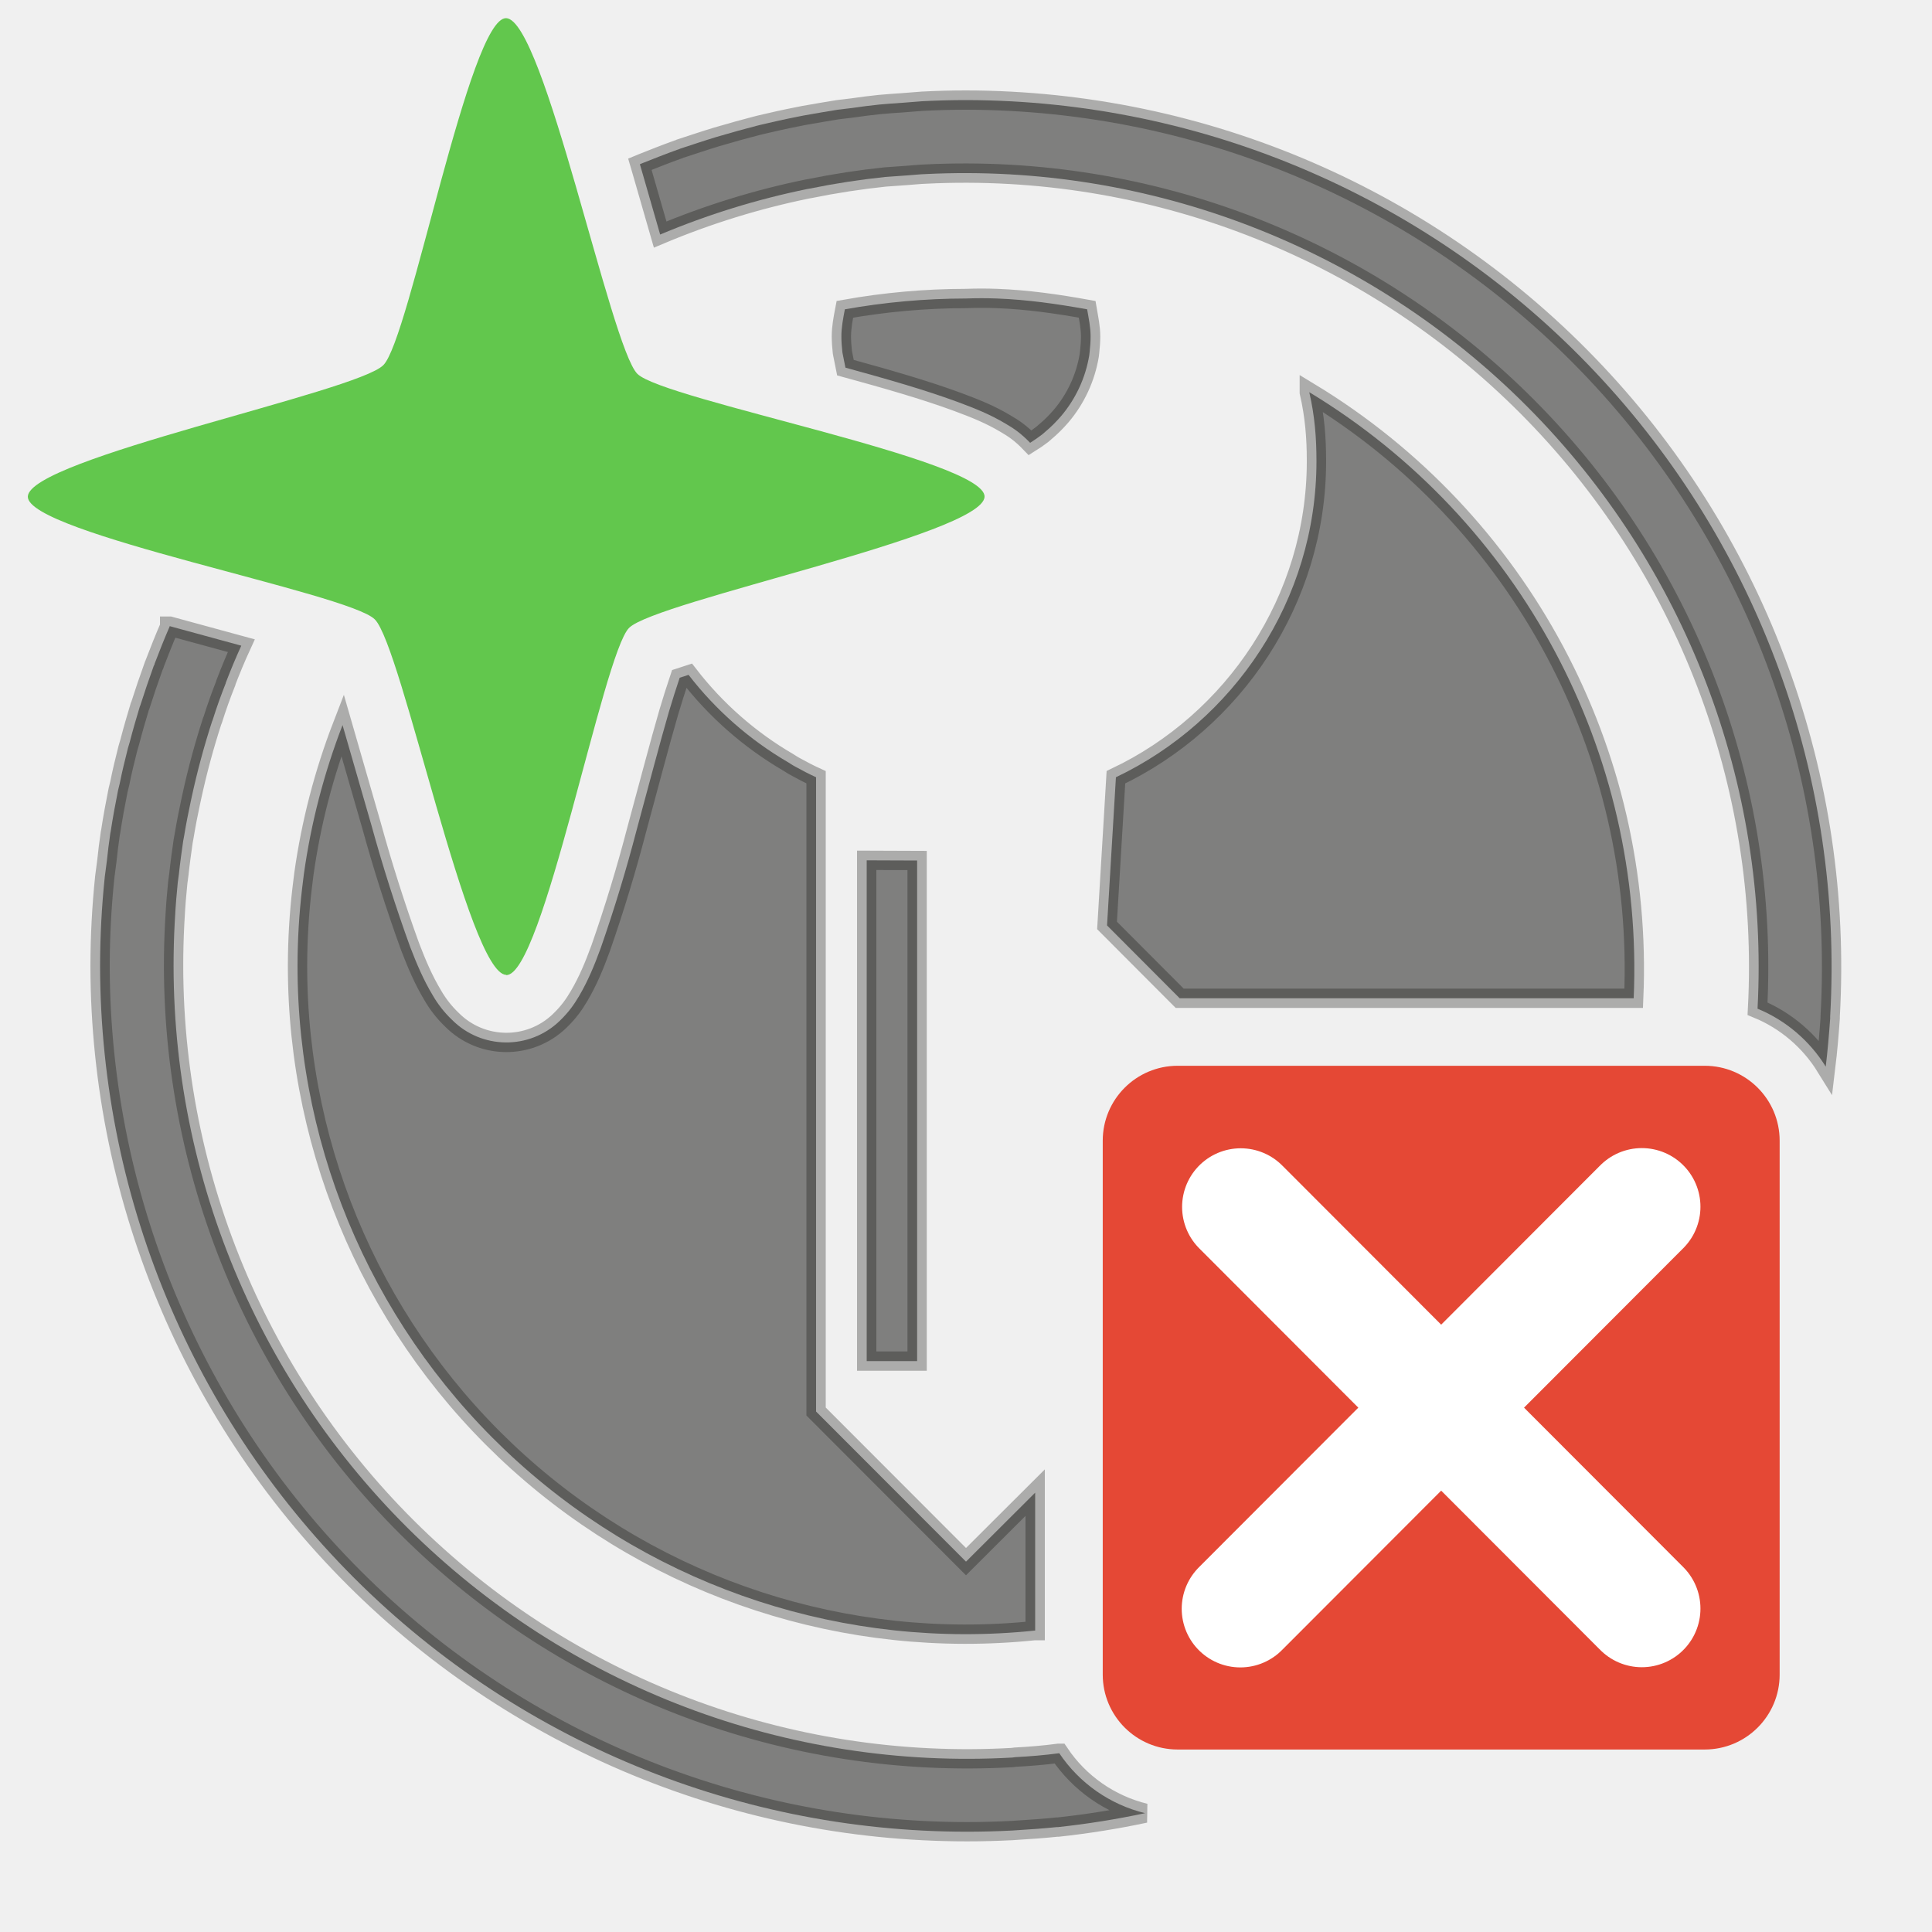
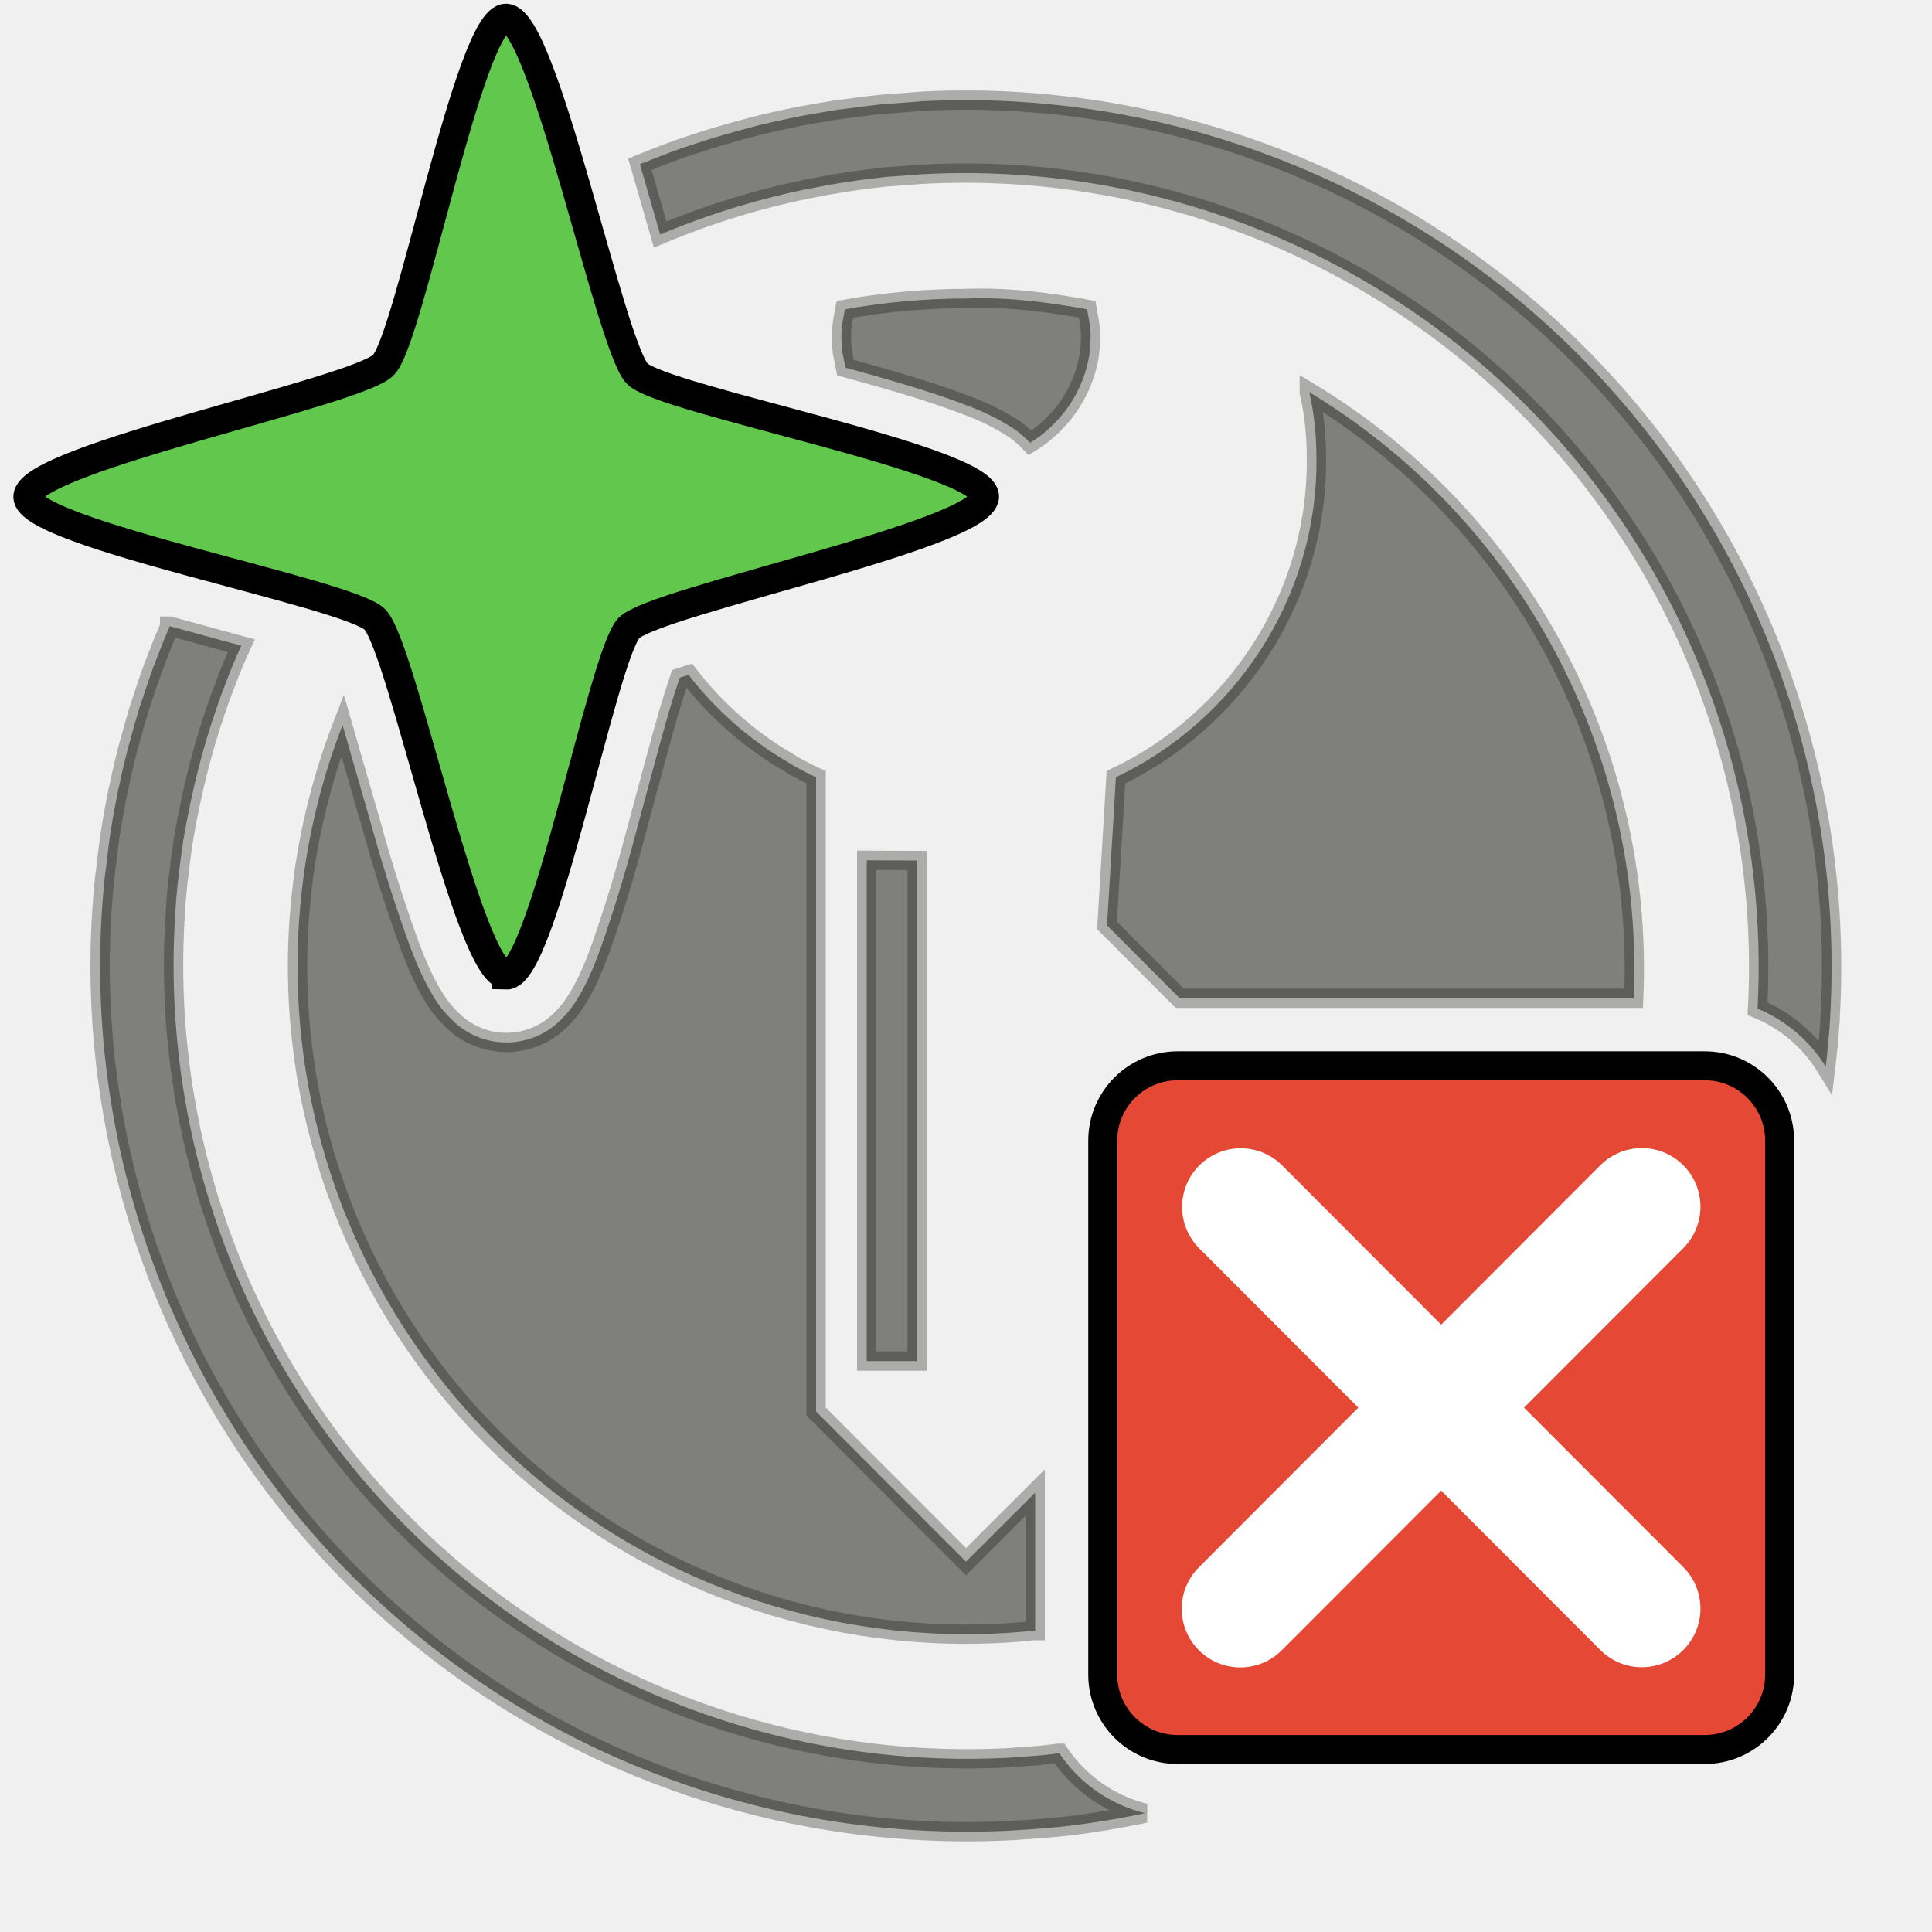
- <svg xmlns="http://www.w3.org/2000/svg" xml:space="preserve" viewBox="0 0 100 100">
-   <g style="display:inline" stroke="#0c0c0c" stroke-opacity=".8">
-     <path d="M50 5.18a43 43 0 0 0-2.27.06l-1.02.08c-.4.03-.79.05-1.18.09-.48.05-.96.11-1.43.18l-.75.09c-.59.09-1.17.2-1.76.3l-.35.07c-.62.12-1.23.26-1.83.4l-.28.07c-.62.16-1.23.33-1.84.51l-.21.06c-.63.19-1.24.4-1.86.6-.05.03-.1.04-.16.06-.61.22-1.22.46-1.82.7l-.12.05.05.17 1 3.47a40.66 40.66 0 0 1 7.63-2.36l.12-.02a40.69 40.69 0 0 1 3.9-.6l1.12-.08c.32-.02.64-.06.97-.07a41.08 41.08 0 0 1 43.06 43.2c1.46.6 2.7 1.66 3.53 3 .1-.83.17-1.67.23-2.5v-.11A44.87 44.87 0 0 0 50 5.18zm1.6 10.27c-.53-.02-1.06-.02-1.6 0a36 36 0 0 0-6.27.56c-.09.47-.18.93-.18 1.4 0 .27.02.54.05.8l.01.07.15.75c2.08.57 4.12 1.15 5.82 1.78.89.33 1.67.64 2.47 1.12.4.23.8.5 1.27.99.21-.13.42-.28.62-.43l.15-.13c.3-.25.57-.52.83-.82a6.5 6.5 0 0 0 1.46-3.15l.02-.18c.03-.26.05-.53.05-.8 0-.47-.1-.93-.18-1.4-1.55-.28-3.09-.5-4.67-.56zm16.17 4.86c.28 1.22.37 2.34.37 3.56 0 7.2-4.3 13.47-10.38 16.36l-.46 7.67 3.76 3.77h23.5A34.9 34.9 0 0 0 67.77 20.3zM8.78 32.41v.02c-.28.64-.53 1.28-.78 1.93 0 .04-.02.07-.04.1-.25.69-.48 1.37-.7 2.06l-.02.04c-.18.6-.36 1.21-.52 1.83l-.1.34c-.15.6-.3 1.2-.42 1.81l-.09.37c-.14.7-.27 1.4-.38 2.12l-.02.1c-.07.47-.13.96-.18 1.44l-.11.84v.01A44.88 44.88 0 0 0 5.18 50a44.87 44.87 0 0 0 47.17 44.75h.02l.29-.02c.68-.04 1.36-.09 2.04-.16h.07a44.83 44.83 0 0 0 4.5-.72 7.49 7.49 0 0 1-4.44-3.1h-.04c-.74.1-1.49.16-2.24.2l-.15.02A41.08 41.08 0 0 1 9.04 47.82l.02-.34c.03-.6.08-1.2.14-1.79l.06-.45c.06-.57.14-1.14.22-1.7l.05-.27c.1-.61.22-1.22.35-1.82l.05-.23a40.5 40.5 0 0 1 1.05-3.89l.03-.07c.2-.64.43-1.28.68-1.91v-.02c.25-.65.51-1.28.8-1.91l-3.52-.96-.18-.05Zm26.86 2.52-.46.15a54.6 54.6 0 0 0-.56 1.77c-.49 1.68-1.06 3.88-1.66 6.08a78.9 78.9 0 0 1-1.87 6.15c-.33.9-.65 1.68-1.12 2.48-.24.4-.5.8-1.01 1.29a3.97 3.97 0 0 1-5.57-.07 5.65 5.65 0 0 1-.99-1.26c-.48-.8-.82-1.6-1.17-2.51a83.03 83.03 0 0 1-2-6.28l-1.5-5.2a34.79 34.79 0 0 0-2 7.7l-.09.73a34.61 34.61 0 0 0-.24 4A34.58 34.58 0 0 0 53.55 84.4h.03v-7.14L50 80.83l-7.76-7.77V40.23c-.35-.16-.7-.34-1.04-.53-.14-.07-.27-.16-.4-.24a17.93 17.93 0 0 1-5.16-4.53zm9.22 9.6v25.92h2.61V44.54z" fill="#0f0f0d" fill-opacity=".5" stroke="#0f0f0d" stroke-opacity=".3" style="display:inline;paint-order:normal" />
-     <rect x="73.62" y="71.02" width="47.61" height="48.09" ry="5.27" display="inline" fill="#e54835" style="display:inline" transform="translate(2.9 2.9) scale(.73591)" stroke="none" />
-     <path d="m64.22 62.47 20.76 20.79m0-20.8L64.2 83.27" display="inline" fill="#fff" stroke="#fff" stroke-linecap="round" stroke-opacity="1" stroke-width="6.07" style="display:inline" />
-     <path d="M26.2 50.46c-1.96-.06-5.4-17.02-6.8-18.4C18.07 30.7 1.38 27.6 1.44 25.7c.07-1.96 17.02-5.4 18.4-6.8C21.2 17.57 24.3.88 26.2.94c1.96.07 5.4 17.02 6.79 18.41 1.35 1.35 18.03 4.45 17.97 6.36-.06 1.96-17.02 5.4-18.4 6.79-1.35 1.35-4.46 18.03-6.36 17.97z" display="inline" fill="#62c74d" style="display:inline;paint-order:normal" stroke="none" />
+ <svg xmlns="http://www.w3.org/2000/svg" xmlns:xlink="http://www.w3.org/1999/xlink" xml:space="preserve" version="1.1" viewBox="0 0 100 100" id="svg2">
+   <defs id="defs23">
+     <linearGradient id="SVGID_2_-3" gradientUnits="userSpaceOnUse" x1="73.8" y1="1532.14" x2="73.8" y2="1574" gradientTransform="translate(3.8 -1480.3)">
+       <stop offset="0" style="stop-color:#eaa74b;stop-opacity:1" id="stop373" />
+       <stop offset="1" style="stop-color:#ac6f25;stop-opacity:1" id="stop375" />
+     </linearGradient>
+     <linearGradient xlink:href="#linearGradient4316" id="linearGradient5199" x1="53.24" y1="12.75" x2="53.24" y2="86.36" gradientUnits="userSpaceOnUse" gradientTransform="translate(-50.41 11.36)" />
+     <linearGradient id="linearGradient4316">
+       <stop id="stop4318" offset="0" style="stop-color:#226e23;stop-opacity:1" />
+       <stop id="stop4320" offset="1" style="stop-color:#63ab3a;stop-opacity:1" />
+     </linearGradient>
+   </defs>
+   <linearGradient id="SVGID_1_" gradientUnits="userSpaceOnUse" x1="50.27" y1="-1470.94" x2="49.7" y2="-1392.79" gradientTransform="matrix(1 0 0 -1 -50.2 -1373.16)">
+     <stop offset="0" style="stop-color:gray" id="stop4" />
+     <stop offset="1" style="stop-color:#4b4b4d" id="stop6" />
+   </linearGradient>
+   <linearGradient id="SVGID_2_" gradientUnits="userSpaceOnUse" x1="73.8" y1="1532.14" x2="73.8" y2="1574" gradientTransform="translate(-2.73 -1488.34)">
+     <stop offset="0" style="stop-color:#d69029" id="stop11" />
+     <stop offset="1" style="stop-color:#af7125" id="stop13" />
+   </linearGradient>
+   <g stroke="#0c0c0c" stroke-opacity=".8" id="g11474" style="display:inline">
+     <g id="layer13" style="display:inline">
+       <path d="M50 5.18a43 43 0 0 0-2.27.06l-1.02.08c-.4.03-.79.05-1.18.09-.48.05-.96.11-1.43.18l-.75.09c-.59.09-1.17.2-1.76.3l-.35.07c-.62.12-1.23.26-1.83.4l-.28.07c-.62.16-1.23.33-1.84.51l-.21.06c-.63.19-1.24.4-1.86.6-.05.03-.1.04-.16.06-.61.22-1.22.46-1.82.7l-.12.05.05.17 1 3.47a40.66 40.66 0 0 1 7.63-2.36l.12-.02a40.69 40.69 0 0 1 3.9-.6l1.12-.08c.32-.02.64-.06.97-.07a41.08 41.08 0 0 1 43.06 43.2c1.46.6 2.7 1.66 3.53 3 .1-.83.17-1.67.23-2.5v-.11A44.87 44.87 0 0 0 50 5.18zm1.6 10.27c-.53-.02-1.06-.02-1.6 0a36 36 0 0 0-6.27.56c-.09.47-.18.93-.18 1.4 0 .27.02.54.05.8l.01.07.15.75c2.08.57 4.12 1.15 5.82 1.78.89.33 1.67.64 2.47 1.12.4.23.8.5 1.27.99.21-.13.42-.28.62-.43l.15-.13c.3-.25.57-.52.83-.82a6.5 6.5 0 0 0 1.46-3.15l.02-.18c.03-.26.05-.53.05-.8 0-.47-.1-.93-.18-1.4-1.55-.28-3.09-.5-4.67-.56zm16.17 4.86c.28 1.22.37 2.34.37 3.56 0 7.2-4.3 13.47-10.38 16.36l-.46 7.67 3.76 3.77h23.5A34.9 34.9 0 0 0 67.77 20.3zM8.78 32.41v.02c-.28.64-.53 1.28-.78 1.93 0 .04-.02.07-.04.1-.25.69-.48 1.37-.7 2.06l-.02.04c-.18.6-.36 1.21-.52 1.83l-.1.34c-.15.6-.3 1.2-.42 1.81l-.09.37c-.14.7-.27 1.4-.38 2.12l-.02.1c-.07.47-.13.96-.18 1.44l-.11.84v.01A44.88 44.88 0 0 0 5.18 50a44.87 44.87 0 0 0 47.17 44.75h.02l.29-.02c.68-.04 1.36-.09 2.04-.16h.07a44.83 44.83 0 0 0 4.5-.72 7.49 7.49 0 0 1-4.44-3.1h-.04c-.74.1-1.49.16-2.24.2l-.15.02A41.08 41.08 0 0 1 9.04 47.82l.02-.34c.03-.6.08-1.2.14-1.79l.06-.45c.06-.57.14-1.14.22-1.7l.05-.27c.1-.61.22-1.22.35-1.82l.05-.23a40.5 40.5 0 0 1 1.05-3.89l.03-.07c.2-.64.43-1.28.68-1.91v-.02c.25-.65.51-1.28.8-1.91l-3.52-.96-.18-.05Zm26.86 2.52-.46.15a54.6 54.6 0 0 0-.56 1.77c-.49 1.68-1.06 3.88-1.66 6.08a78.9 78.9 0 0 1-1.87 6.15c-.33.9-.65 1.68-1.12 2.48-.24.4-.5.8-1.01 1.29a3.97 3.97 0 0 1-5.57-.07 5.65 5.65 0 0 1-.99-1.26c-.48-.8-.82-1.6-1.17-2.51a83.03 83.03 0 0 1-2-6.28l-1.5-5.2a34.79 34.79 0 0 0-2 7.7l-.09.73a34.61 34.61 0 0 0-.24 4A34.58 34.58 0 0 0 53.55 84.4h.03v-7.14L50 80.83l-7.76-7.77V40.23c-.35-.16-.7-.34-1.04-.53-.14-.07-.27-.16-.4-.24a17.93 17.93 0 0 1-5.16-4.53zm9.22 9.6v25.92h2.61V44.54z" fill="#0f0f0d" fill-opacity=".5" stroke="#0f0f0d" stroke-opacity=".3" style="display:inline;paint-order:normal" id="path11436" />
+       <rect x="73.62" y="71.02" width="47.61" height="48.09" ry="5.27" display="inline" fill="#e54835" stroke="none" id="rect11438" style="display:inline;stroke:#000;stroke-width:2.038;stroke-dasharray:none;stroke-opacity:1" transform="translate(2.9 2.9) scale(.73591)" />
+       <path d="m64.22 62.47 20.76 20.79m0-20.8L64.2 83.27" display="inline" fill="#fff" stroke="#fff" stroke-linecap="round" stroke-opacity="1" stroke-width="6.07" id="path11440" style="display:inline" />
+       <path d="M26.2 50.46c-1.96-.06-5.4-17.02-6.8-18.4C18.07 30.7 1.38 27.6 1.44 25.7c.07-1.96 17.02-5.4 18.4-6.8C21.2 17.57 24.3.88 26.2.94c1.96.07 5.4 17.02 6.79 18.41 1.35 1.35 18.03 4.45 17.97 6.36-.06 1.96-17.02 5.4-18.4 6.79-1.35 1.35-4.46 18.03-6.36 17.97z" display="inline" fill="#62c74d" stroke="none" style="display:inline;fill:#62c74d;fill-opacity:1;stroke:#000;stroke-width:1.5;stroke-dasharray:none;stroke-opacity:1;paint-order:normal" id="path11442" />
+     </g>
  </g>
</svg>
